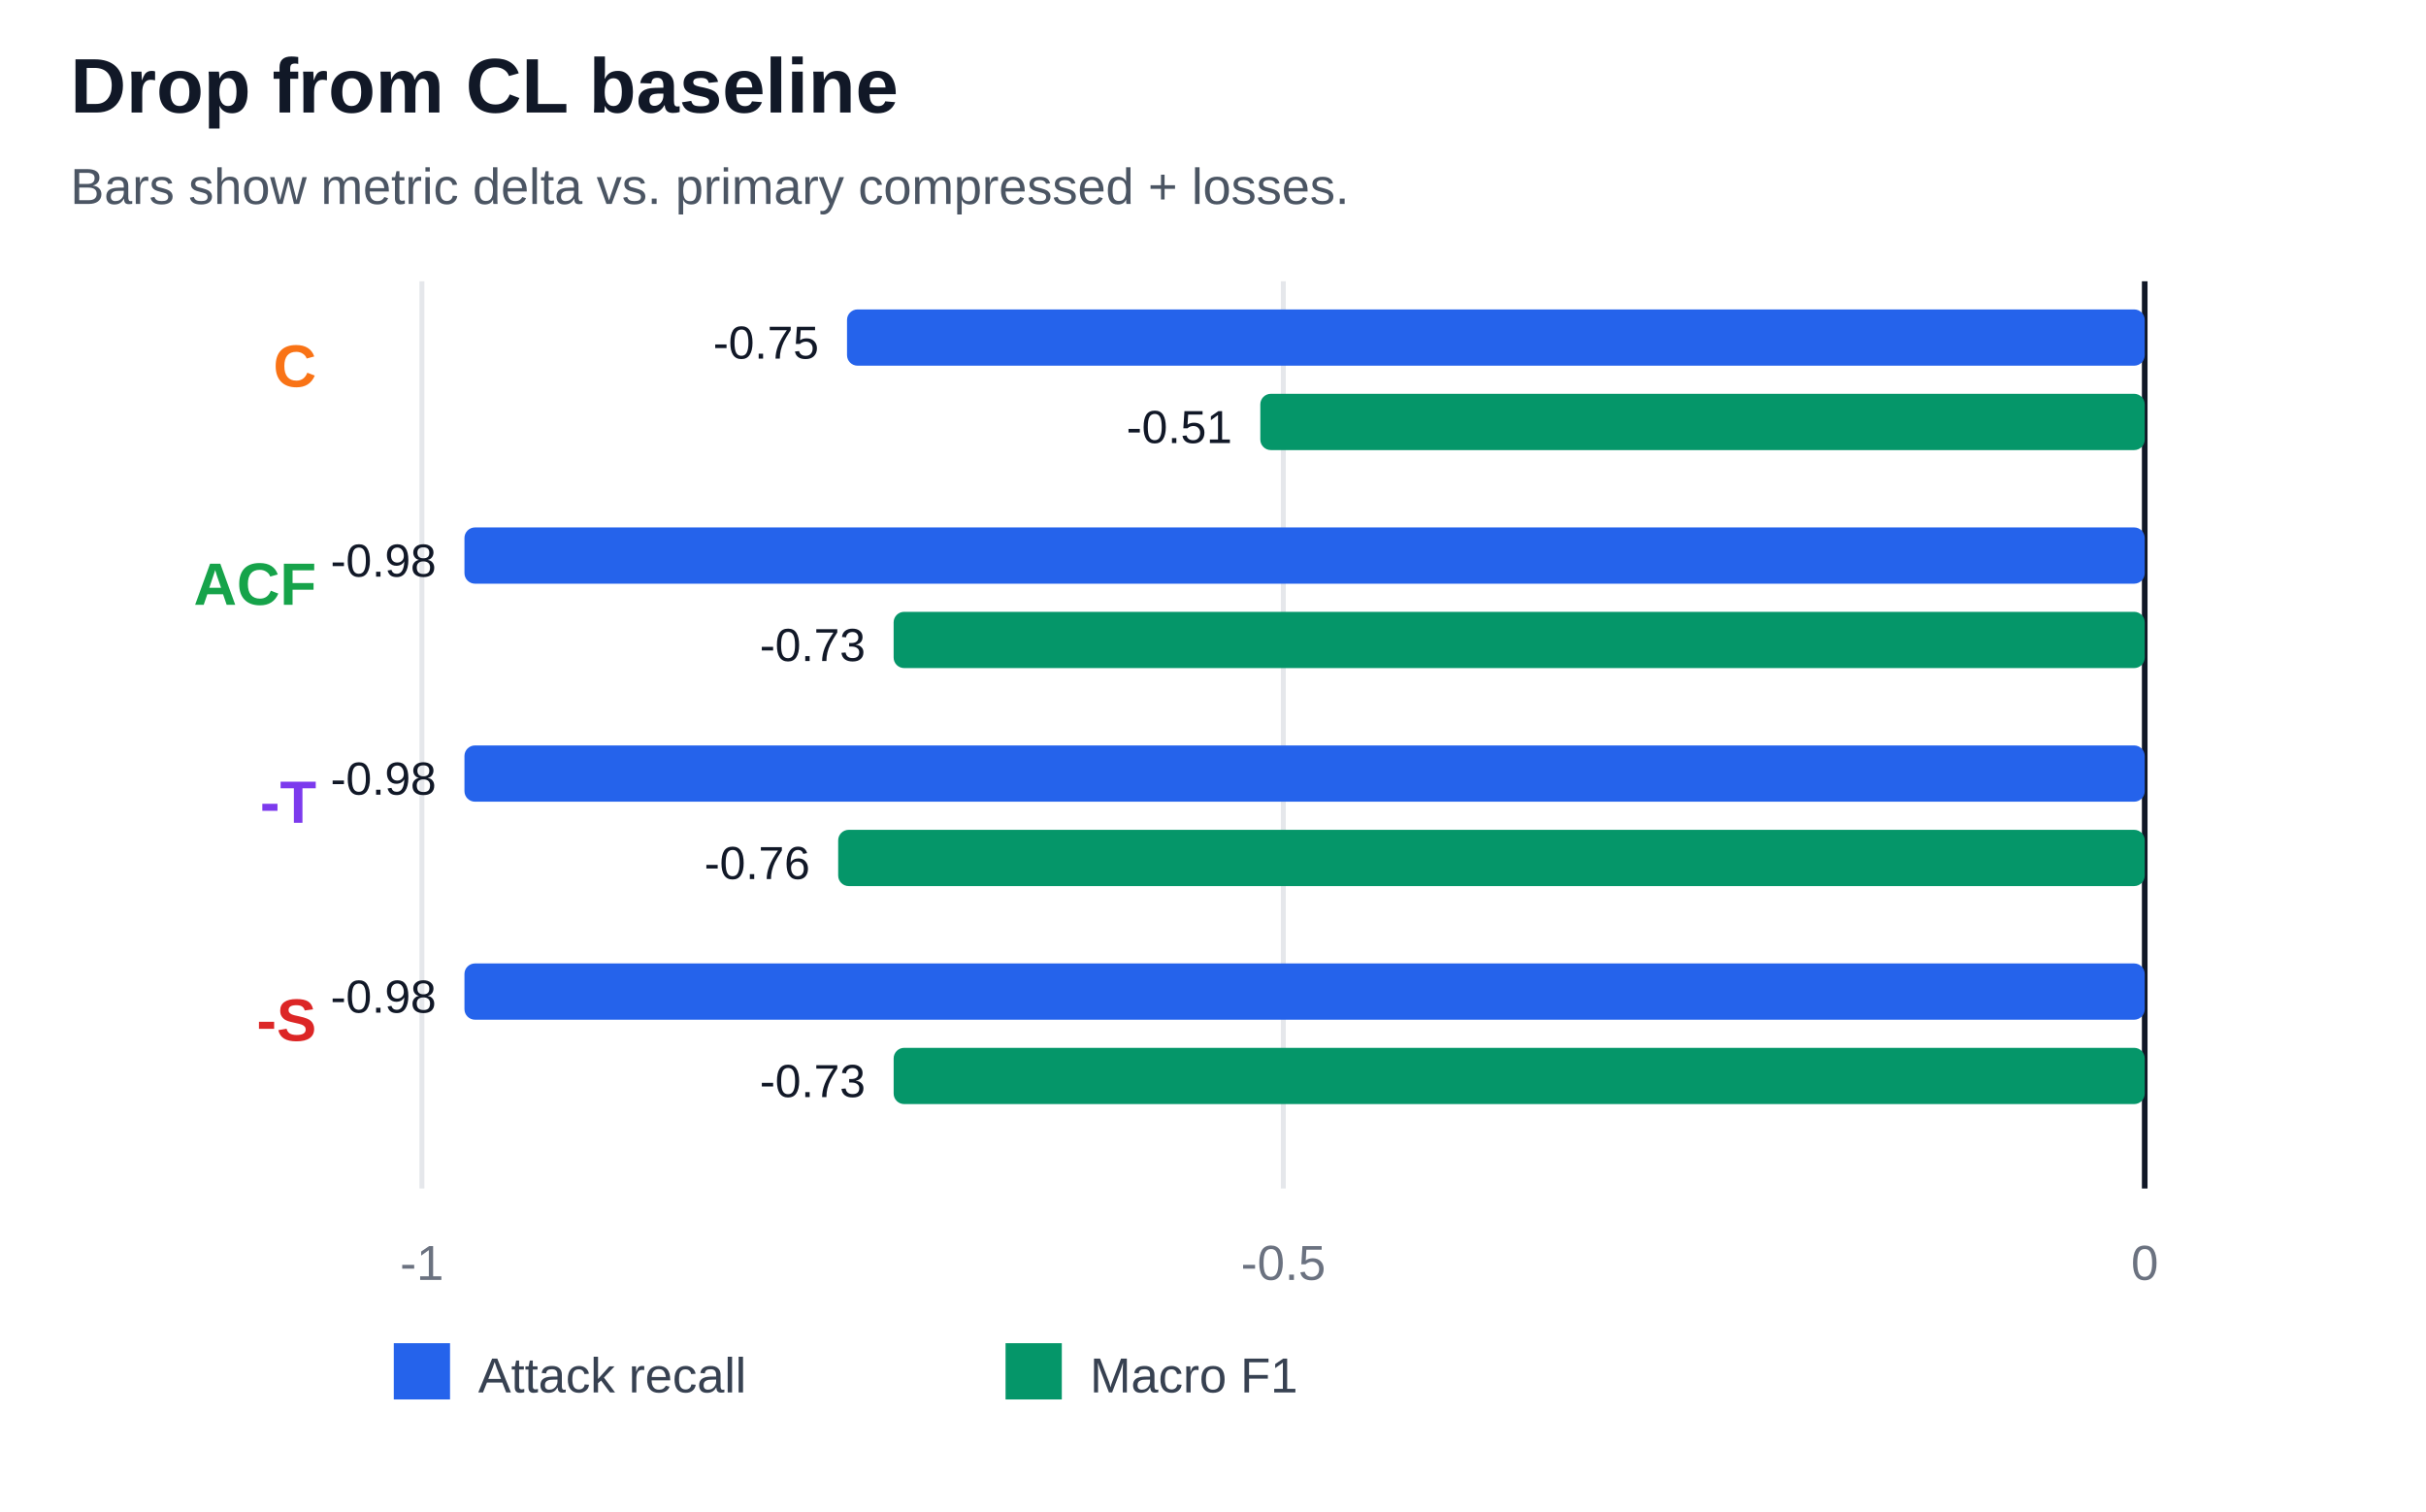
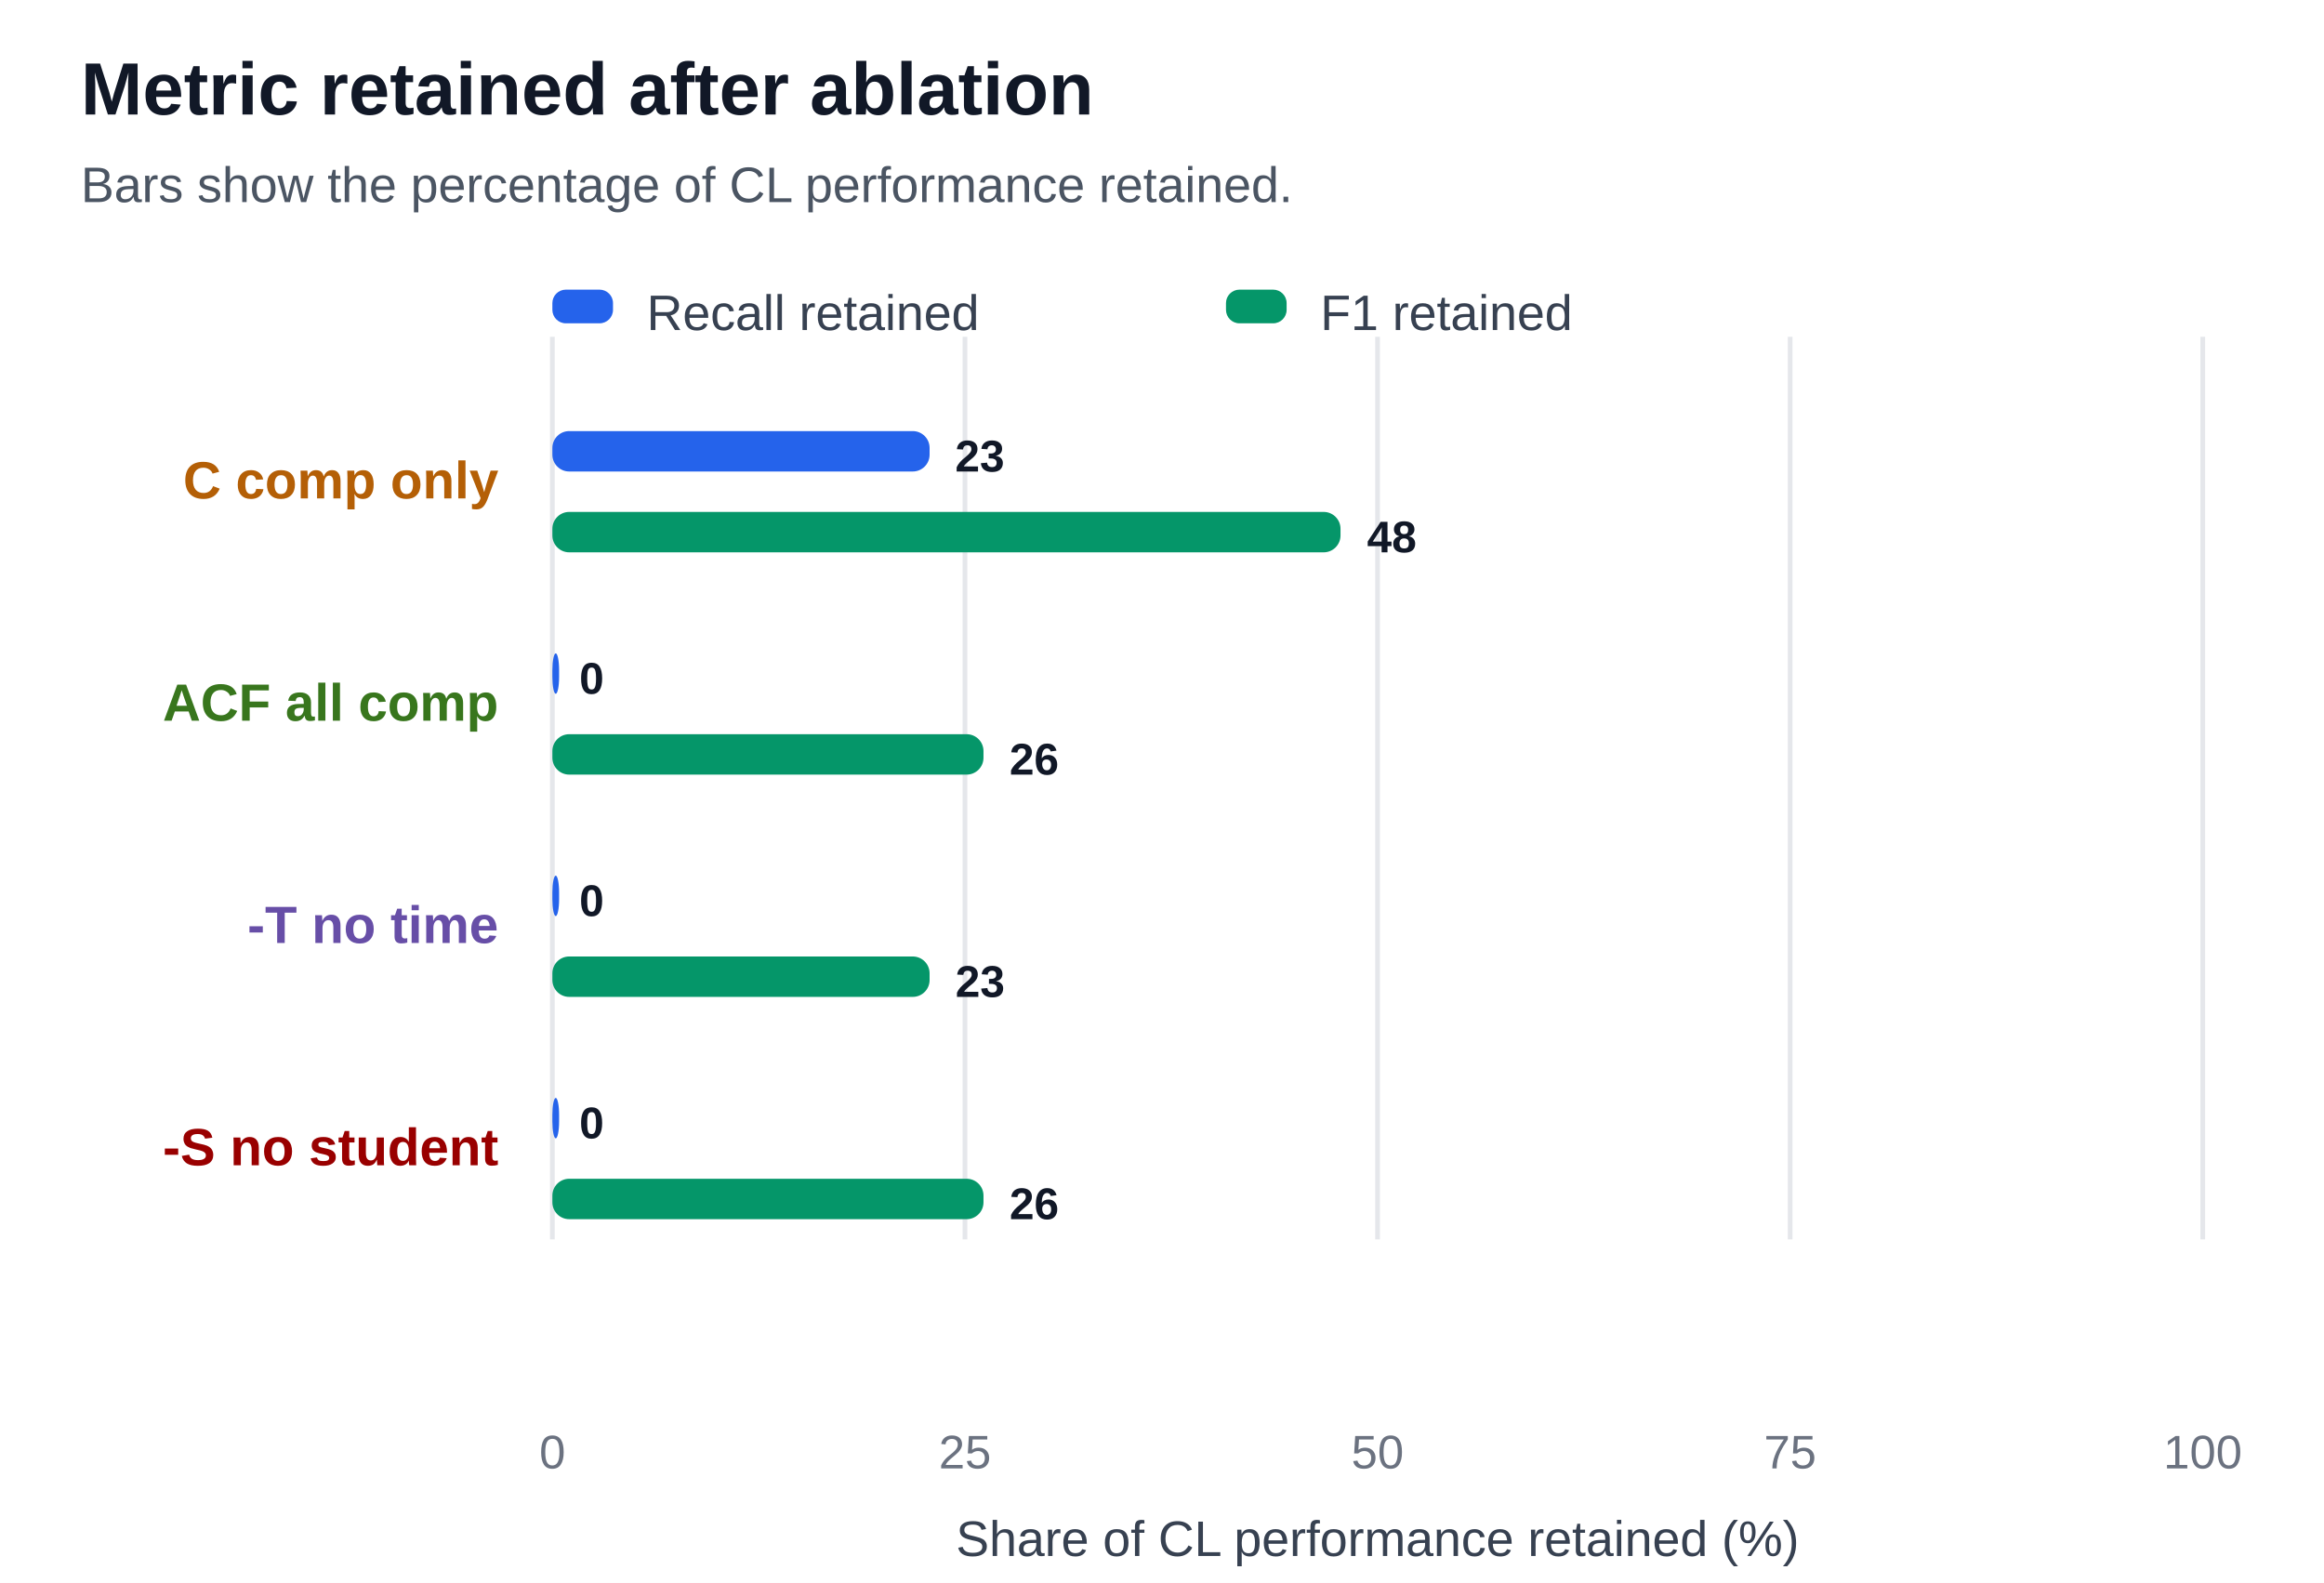
- <svg xmlns="http://www.w3.org/2000/svg" width="3.45in" height="2.15in" viewBox="0 0 345 215">
-   <rect width="345" height="215" fill="#ffffff" />
-   <text x="10" y="16" font-family="Arial, sans-serif" font-size="11" font-weight="700" fill="#111827">Drop from CL baseline</text>
-   <text x="10" y="29" font-family="Arial, sans-serif" font-size="7.2" fill="#4b5563">Bars show metric delta vs. primary compressed + losses.</text>
-   <line x1="60" y1="40" x2="60" y2="169" stroke="#e5e7eb" stroke-width="0.7" />
-   <text x="60" y="182" text-anchor="middle" font-family="Arial, sans-serif" font-size="7" fill="#6b7280">-1</text>
-   <line x1="182.5" y1="40" x2="182.5" y2="169" stroke="#e5e7eb" stroke-width="0.7" />
-   <text x="182.5" y="182" text-anchor="middle" font-family="Arial, sans-serif" font-size="7" fill="#6b7280">-0.5</text>
-   <line x1="305" y1="40" x2="305" y2="169" stroke="#e5e7eb" stroke-width="0.7" />
-   <text x="305" y="182" text-anchor="middle" font-family="Arial, sans-serif" font-size="7" fill="#6b7280">0</text>
-   <line x1="305" y1="40" x2="305" y2="169" stroke="#111827" stroke-width="0.8" />
-   <text x="45" y="55" text-anchor="end" font-family="Arial, sans-serif" font-size="8.5" font-weight="700" fill="#f97316">C</text>
-   <rect x="120.454" y="44" width="184.546" height="8" rx="1.5" fill="#2563eb" />
-   <text x="116.454" y="51" text-anchor="end" font-family="Arial, sans-serif" font-size="6.6" fill="#111827">-0.75</text>
-   <rect x="179.228" y="56" width="125.772" height="8" rx="1.5" fill="#059669" />
-   <text x="175.228" y="63" text-anchor="end" font-family="Arial, sans-serif" font-size="6.6" fill="#111827">-0.51</text>
-   <text x="45" y="86" text-anchor="end" font-family="Arial, sans-serif" font-size="8.5" font-weight="700" fill="#16a34a">ACF</text>
-   <rect x="66.049" y="75" width="238.951" height="8" rx="1.5" fill="#2563eb" />
-   <text x="62.049" y="82" text-anchor="end" font-family="Arial, sans-serif" font-size="6.6" fill="#111827">-0.98</text>
-   <rect x="127.082" y="87" width="177.918" height="8" rx="1.5" fill="#059669" />
-   <text x="123.082" y="94" text-anchor="end" font-family="Arial, sans-serif" font-size="6.6" fill="#111827">-0.73</text>
-   <text x="45" y="117" text-anchor="end" font-family="Arial, sans-serif" font-size="8.5" font-weight="700" fill="#7c3aed">-T</text>
-   <rect x="66.049" y="106" width="238.951" height="8" rx="1.5" fill="#2563eb" />
-   <text x="62.049" y="113" text-anchor="end" font-family="Arial, sans-serif" font-size="6.6" fill="#111827">-0.98</text>
-   <rect x="119.197" y="118" width="185.803" height="8" rx="1.5" fill="#059669" />
-   <text x="115.197" y="125" text-anchor="end" font-family="Arial, sans-serif" font-size="6.6" fill="#111827">-0.76</text>
-   <text x="45" y="148" text-anchor="end" font-family="Arial, sans-serif" font-size="8.5" font-weight="700" fill="#dc2626">-S</text>
-   <rect x="66.049" y="137" width="238.951" height="8" rx="1.5" fill="#2563eb" />
-   <text x="62.049" y="144" text-anchor="end" font-family="Arial, sans-serif" font-size="6.6" fill="#111827">-0.98</text>
-   <rect x="127.085" y="149" width="177.915" height="8" rx="1.5" fill="#059669" />
-   <text x="123.085" y="156" text-anchor="end" font-family="Arial, sans-serif" font-size="6.6" fill="#111827">-0.73</text>
-   <rect x="56" y="191" width="8" height="8" fill="#2563eb" />
-   <text x="68" y="198" font-family="Arial, sans-serif" font-size="7" fill="#374151">Attack recall</text>
-   <rect x="143" y="191" width="8" height="8" fill="#059669" />
-   <text x="155" y="198" font-family="Arial, sans-serif" font-size="7" fill="#374151">Macro F1</text>
+ <svg xmlns="http://www.w3.org/2000/svg" width="3.45in" height="2.35in" viewBox="0 0 345 235">
+   <rect width="100%" height="100%" fill="#ffffff" />
+   <text x="12" y="17" font-family="Arial, sans-serif" font-size="11" font-weight="700" fill="#111827">Metric retained after ablation</text>
+   <text x="12" y="30" font-family="Arial, sans-serif" font-size="7.4" fill="#4b5563">Bars show the percentage of CL performance retained.</text>
+   <line x1="82" y1="50" x2="82" y2="184" stroke="#e5e7eb" stroke-width="0.7" />
+   <text x="82" y="218" text-anchor="middle" font-family="Arial, sans-serif" font-size="7" fill="#6b7280">0</text>
+   <line x1="143.25" y1="50" x2="143.25" y2="184" stroke="#e5e7eb" stroke-width="0.7" />
+   <text x="143.25" y="218" text-anchor="middle" font-family="Arial, sans-serif" font-size="7" fill="#6b7280">25</text>
+   <line x1="204.5" y1="50" x2="204.5" y2="184" stroke="#e5e7eb" stroke-width="0.7" />
+   <text x="204.5" y="218" text-anchor="middle" font-family="Arial, sans-serif" font-size="7" fill="#6b7280">50</text>
+   <line x1="265.75" y1="50" x2="265.75" y2="184" stroke="#e5e7eb" stroke-width="0.7" />
+   <text x="265.75" y="218" text-anchor="middle" font-family="Arial, sans-serif" font-size="7" fill="#6b7280">75</text>
+   <line x1="327" y1="50" x2="327" y2="184" stroke="#e5e7eb" stroke-width="0.7" />
+   <text x="327" y="218" text-anchor="middle" font-family="Arial, sans-serif" font-size="7" fill="#6b7280">100</text>
+   <rect x="82" y="43" width="9" height="5" rx="2" fill="#2563eb" />
+   <text x="96" y="49" font-family="Arial, sans-serif" font-size="7.4" fill="#374151">Recall retained</text>
+   <rect x="182" y="43" width="9" height="5" rx="2" fill="#059669" />
+   <text x="196" y="49" font-family="Arial, sans-serif" font-size="7.4" fill="#374151">F1 retained</text>
+   <text x="74" y="74" text-anchor="end" font-family="Arial, sans-serif" font-size="7.8" font-weight="700" fill="#b45f06">C  comp only</text>
+   <rect x="82" y="64" width="56" height="6" rx="2.5" fill="#2563eb" />
+   <rect x="82" y="76" width="117" height="6" rx="2.5" fill="#059669" />
+   <text x="141.783" y="70" font-family="Arial, sans-serif" font-size="6.6" font-weight="700" fill="#111827">23</text>
+   <text x="202.947" y="82" font-family="Arial, sans-serif" font-size="6.6" font-weight="700" fill="#111827">48</text>
+   <text x="74" y="107" text-anchor="end" font-family="Arial, sans-serif" font-size="7.8" font-weight="700" fill="#38761d">ACF  all comp</text>
+   <rect x="82" y="97" width="1" height="6" rx="2.5" fill="#2563eb" />
+   <rect x="82" y="109" width="64" height="6" rx="2.5" fill="#059669" />
+   <text x="86" y="103" font-family="Arial, sans-serif" font-size="6.6" font-weight="700" fill="#111827">0</text>
+   <text x="149.856" y="115" font-family="Arial, sans-serif" font-size="6.6" font-weight="700" fill="#111827">26</text>
+   <text x="74" y="140" text-anchor="end" font-family="Arial, sans-serif" font-size="7.8" font-weight="700" fill="#674ea7">-T  no time</text>
+   <rect x="82" y="130" width="1" height="6" rx="2.5" fill="#2563eb" />
+   <rect x="82" y="142" width="56" height="6" rx="2.5" fill="#059669" />
+   <text x="86" y="136" font-family="Arial, sans-serif" font-size="6.6" font-weight="700" fill="#111827">0</text>
+   <text x="141.828" y="148" font-family="Arial, sans-serif" font-size="6.6" font-weight="700" fill="#111827">23</text>
+   <text x="74" y="173" text-anchor="end" font-family="Arial, sans-serif" font-size="7.8" font-weight="700" fill="#990000">-S  no student</text>
+   <rect x="82" y="163" width="1" height="6" rx="2.5" fill="#2563eb" />
+   <rect x="82" y="175" width="64" height="6" rx="2.5" fill="#059669" />
+   <text x="86" y="169" font-family="Arial, sans-serif" font-size="6.6" font-weight="700" fill="#111827">0</text>
+   <text x="149.859" y="181" font-family="Arial, sans-serif" font-size="6.6" font-weight="700" fill="#111827">26</text>
+   <text x="204.5" y="231" text-anchor="middle" font-family="Arial, sans-serif" font-size="7.4" fill="#374151">Share of CL performance retained (%)</text>
</svg>
